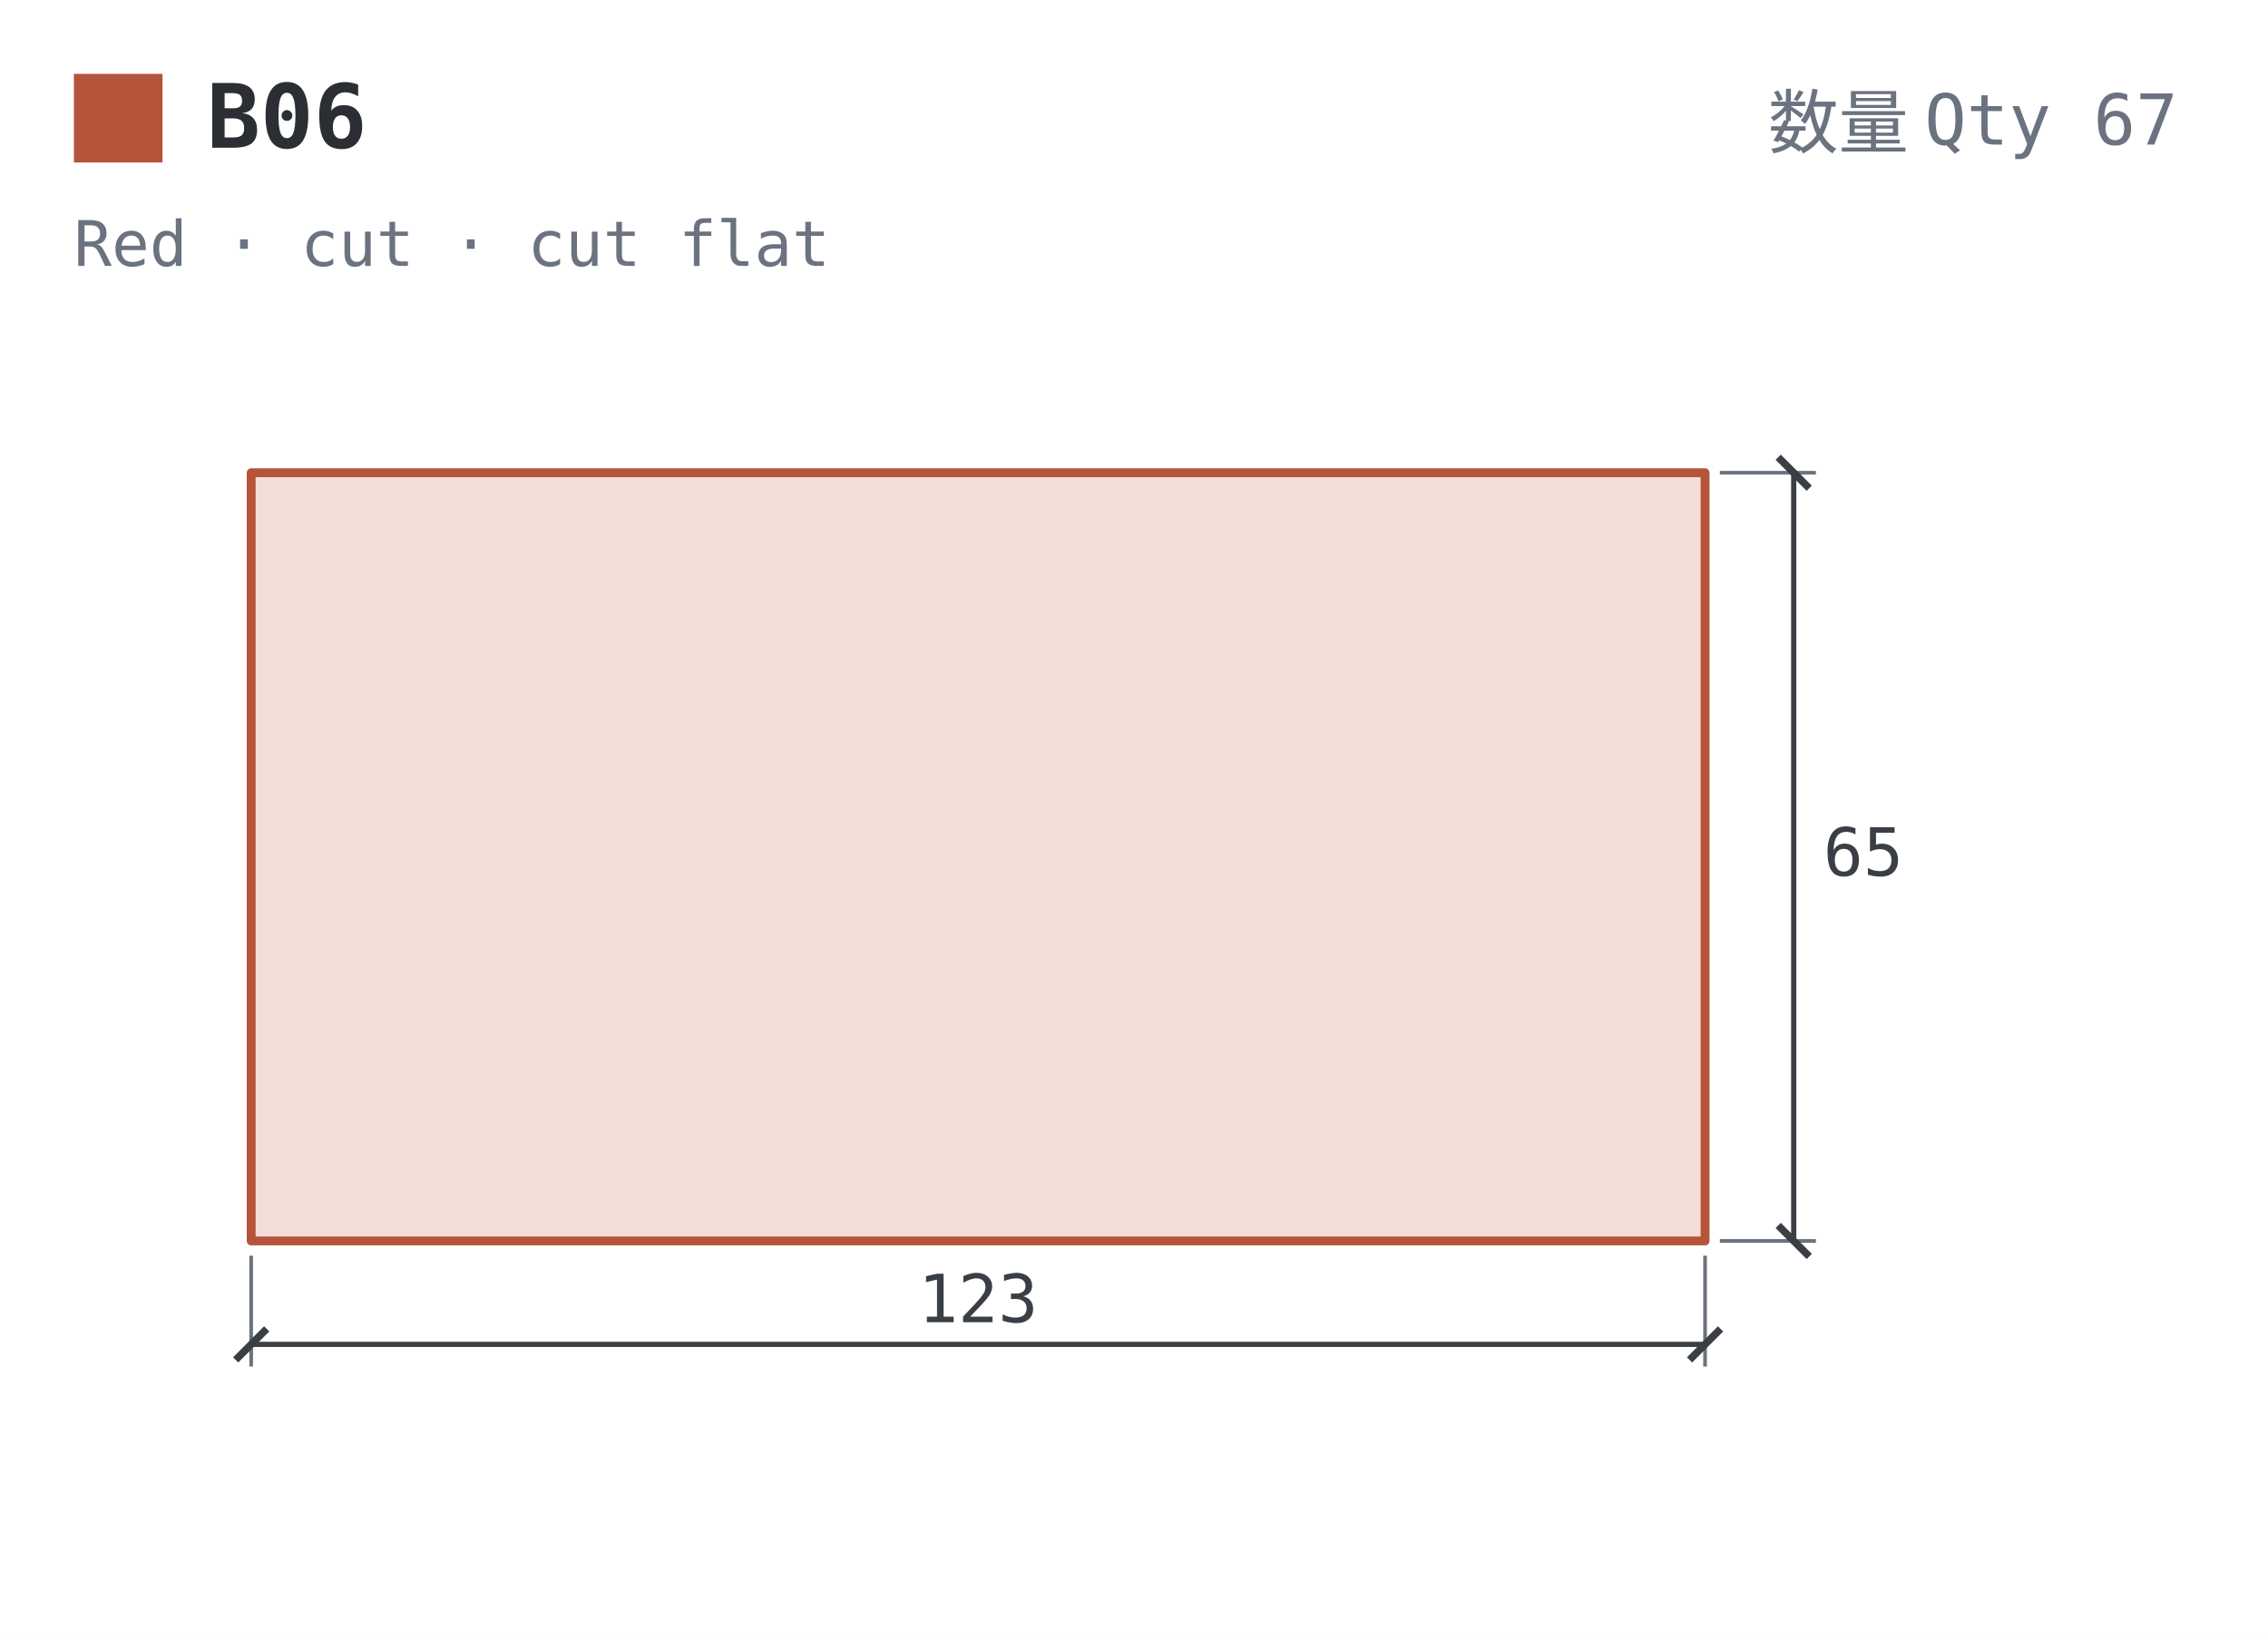
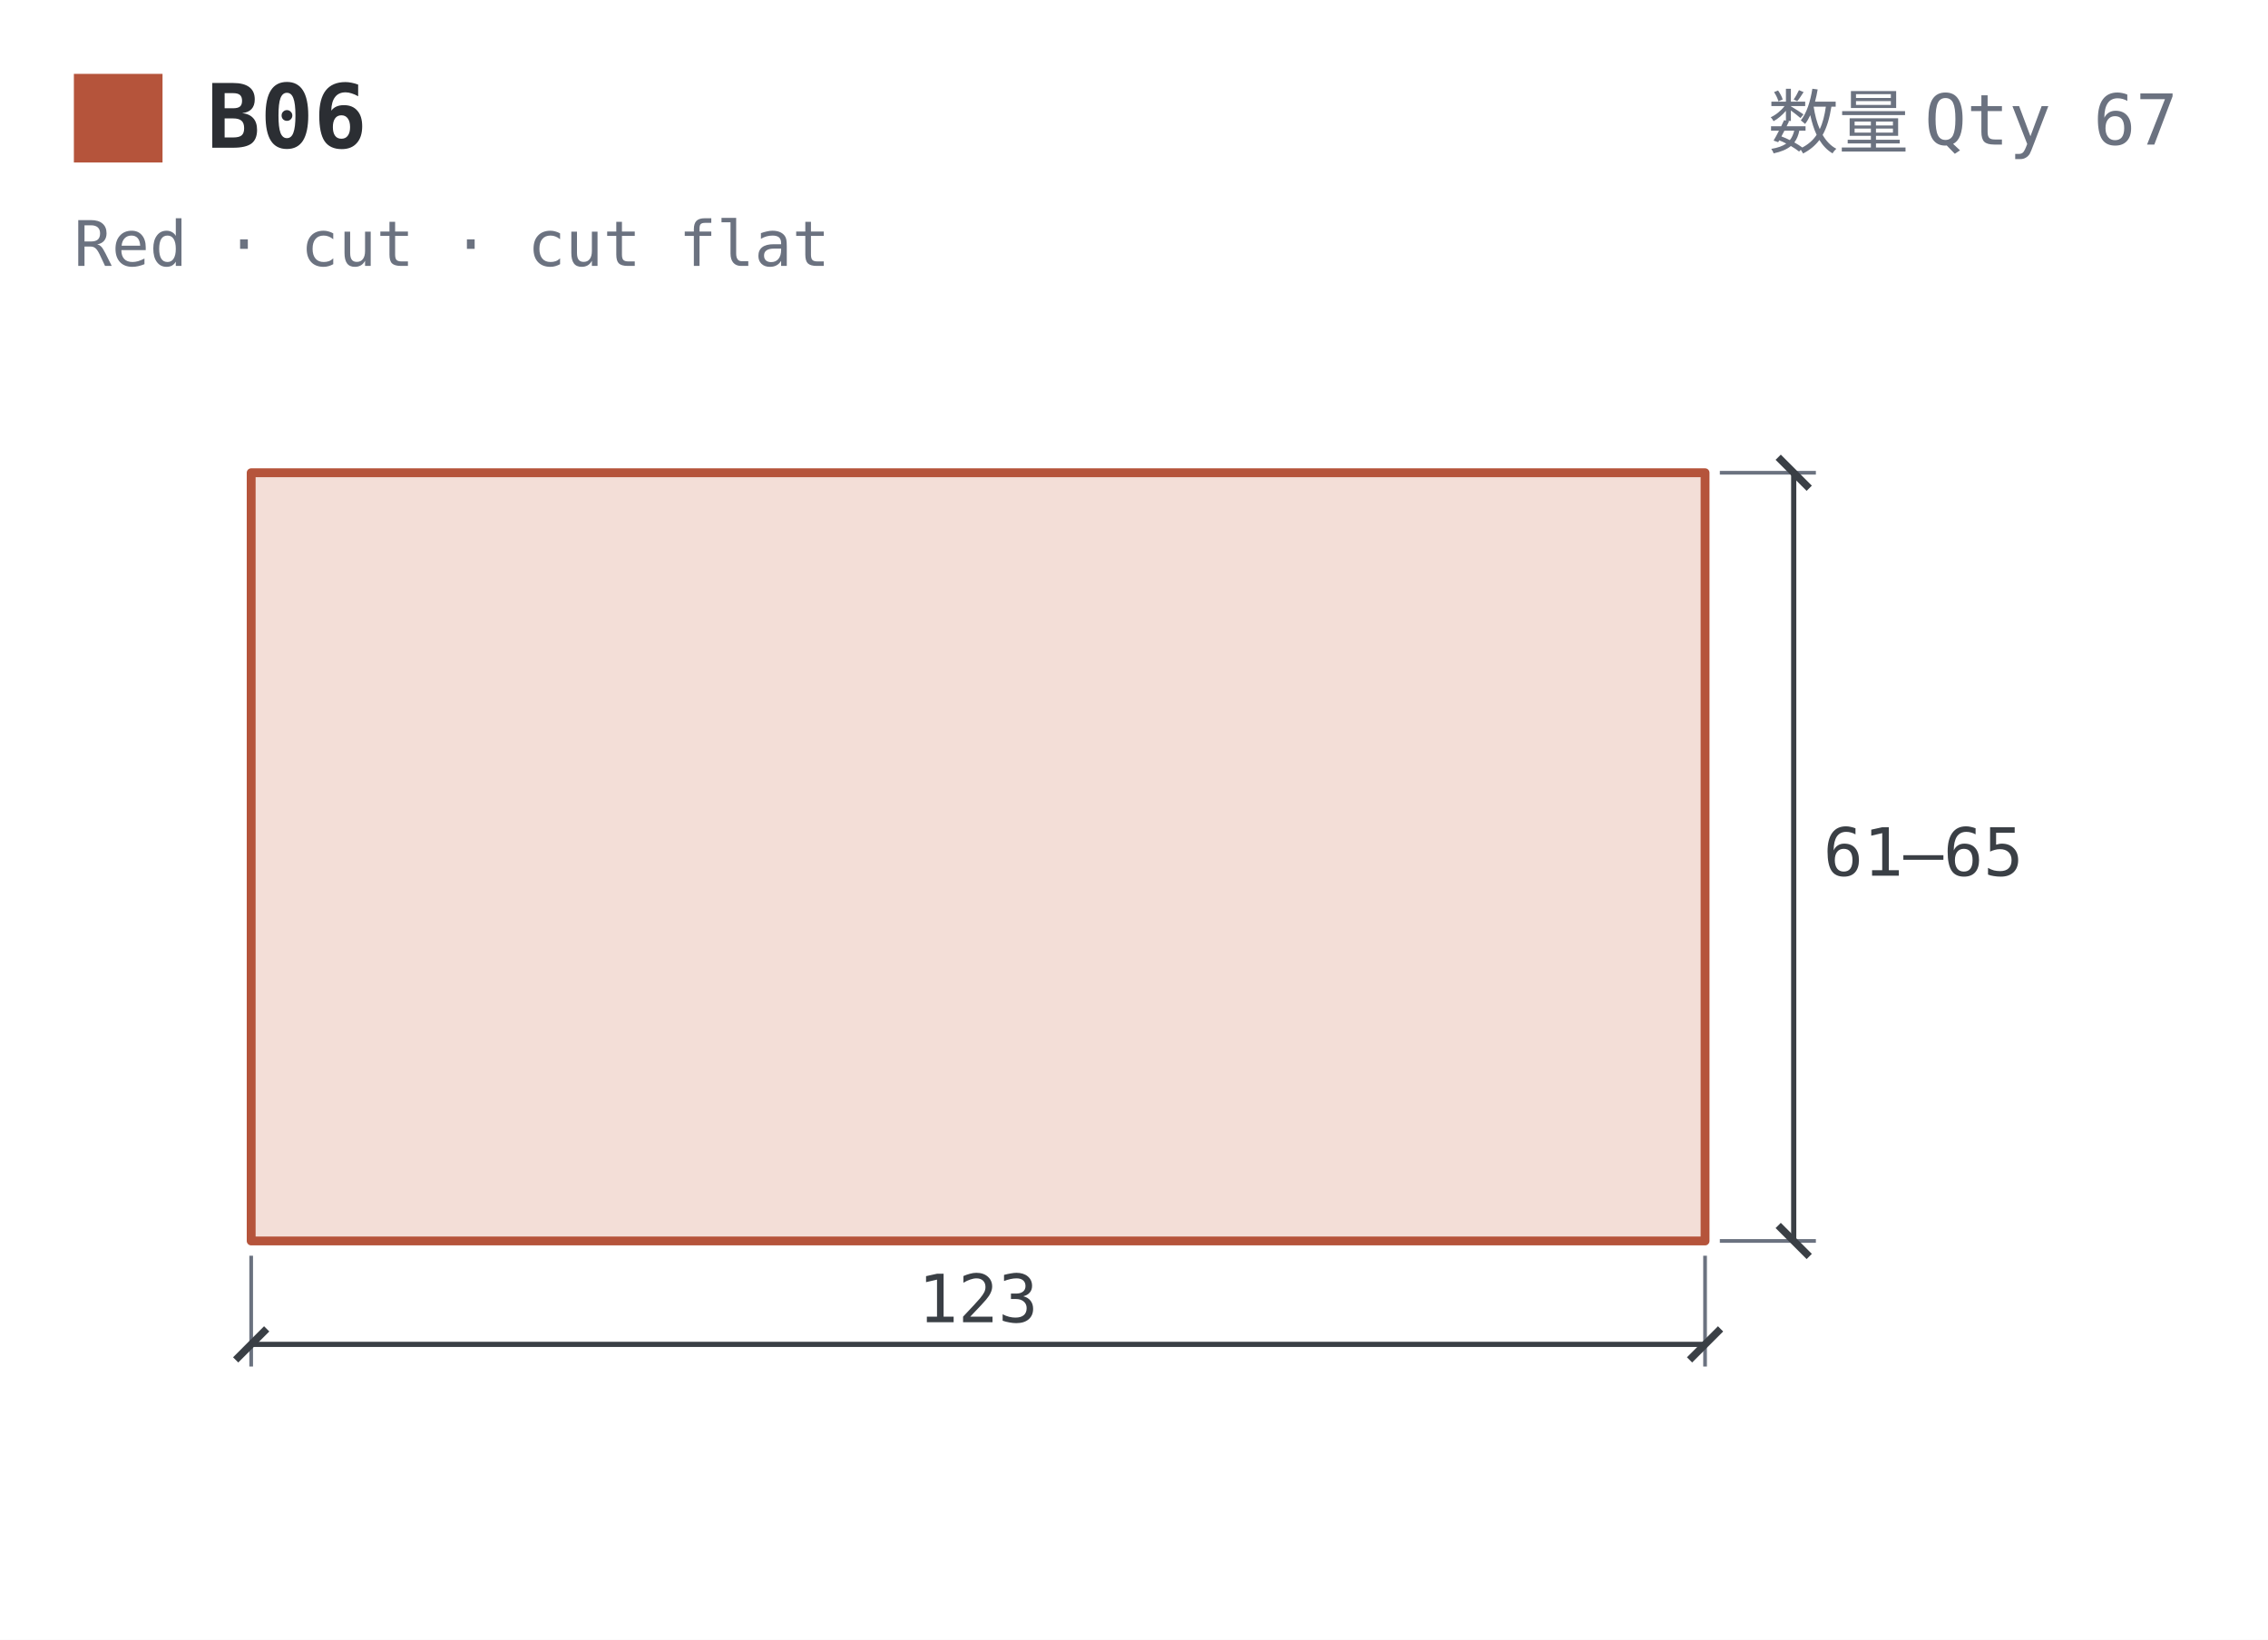
<svg xmlns="http://www.w3.org/2000/svg" viewBox="0 0 307 222" width="307" height="222">
  <rect width="307" height="222" fill="#ffffff" />
  <rect x="10.0" y="10.0" width="12.0" height="12.0" fill="#b5543b" stroke="none" />
  <text x="28.0" y="20.0" font-family="ui-monospace,'SFMono-Regular',Menlo,Consolas,monospace" font-size="12" fill="#2b2e33" text-anchor="start" font-weight="600">B06</text>
  <text x="294.8" y="20.0" font-family="ui-monospace,'SFMono-Regular',Menlo,Consolas,monospace" font-size="9.5" fill="#6b7280" text-anchor="end">数量 Qty 67</text>
  <text x="10.0" y="36.0" font-family="ui-monospace,'SFMono-Regular',Menlo,Consolas,monospace" font-size="8.5" fill="#6b7280" text-anchor="start">Red · cut · cut flat</text>
  <polygon points="34.0,64.0 230.8,64.0 230.8,168.0 34.0,168.0" fill="#f3ded7" stroke="#b5543b" stroke-width="1.2" stroke-linejoin="round" />
  <line x1="34.0" y1="170.0" x2="34.0" y2="185.0" stroke="#6b7280" stroke-width="0.5" />
  <line x1="230.8" y1="170.0" x2="230.8" y2="185.0" stroke="#6b7280" stroke-width="0.5" />
  <line x1="34.0" y1="182.0" x2="230.8" y2="182.0" stroke="#3a3f45" stroke-width="0.7" />
  <line x1="31.9" y1="184.1" x2="36.1" y2="179.9" stroke="#3a3f45" stroke-width="1" />
  <line x1="228.7" y1="184.1" x2="232.9" y2="179.9" stroke="#3a3f45" stroke-width="1" />
  <text x="132.4" y="179.0" font-family="ui-monospace,'SFMono-Regular',Menlo,Consolas,monospace" font-size="9" fill="#3a3f45" text-anchor="middle">123</text>
  <line x1="232.8" y1="64.0" x2="245.8" y2="64.0" stroke="#6b7280" stroke-width="0.5" />
  <line x1="232.8" y1="168.0" x2="245.8" y2="168.0" stroke="#6b7280" stroke-width="0.5" />
  <line x1="242.8" y1="64.0" x2="242.8" y2="168.0" stroke="#3a3f45" stroke-width="0.7" />
  <line x1="240.7" y1="61.9" x2="244.9" y2="66.1" stroke="#3a3f45" stroke-width="1" />
  <line x1="240.7" y1="165.9" x2="244.9" y2="170.1" stroke="#3a3f45" stroke-width="1" />
-   <text x="246.8" y="116.0" font-family="ui-monospace,'SFMono-Regular',Menlo,Consolas,monospace" font-size="9" fill="#3a3f45" text-anchor="start" dominant-baseline="middle">65</text>
+   <text x="246.8" y="116.0" font-family="ui-monospace,'SFMono-Regular',Menlo,Consolas,monospace" font-size="9" fill="#3a3f45" text-anchor="start" dominant-baseline="middle">61–65</text>
</svg>
